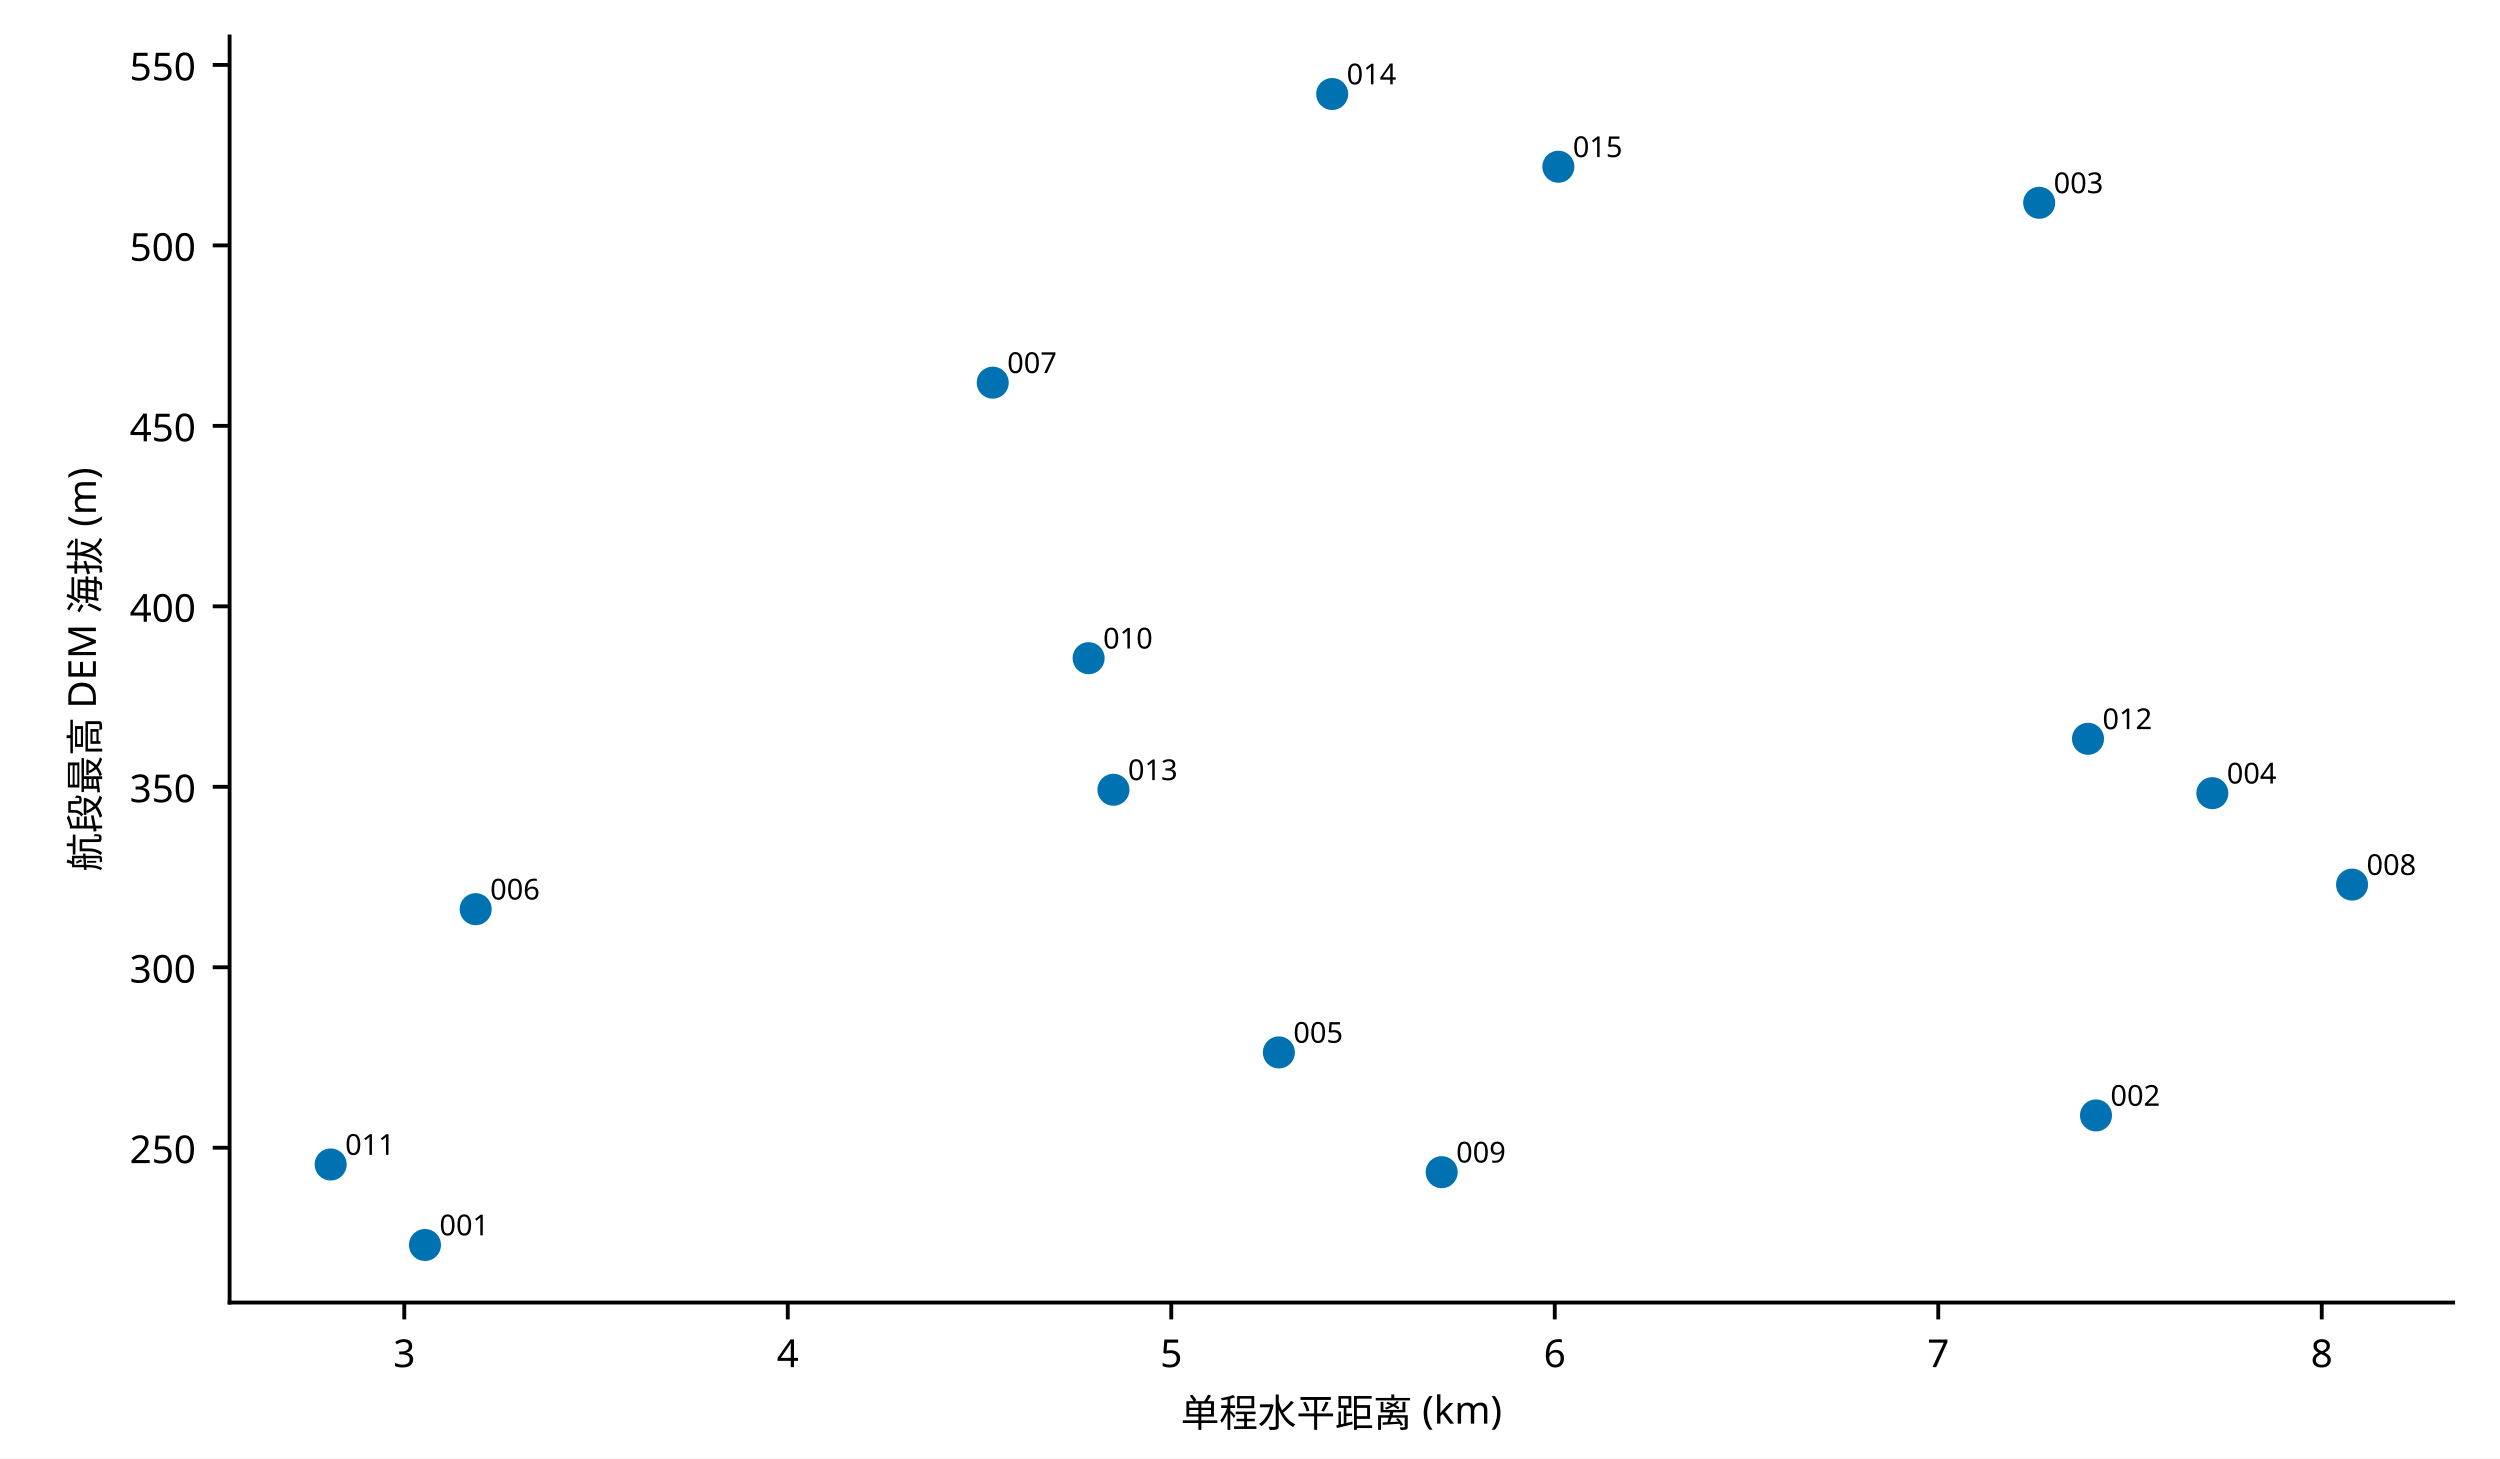
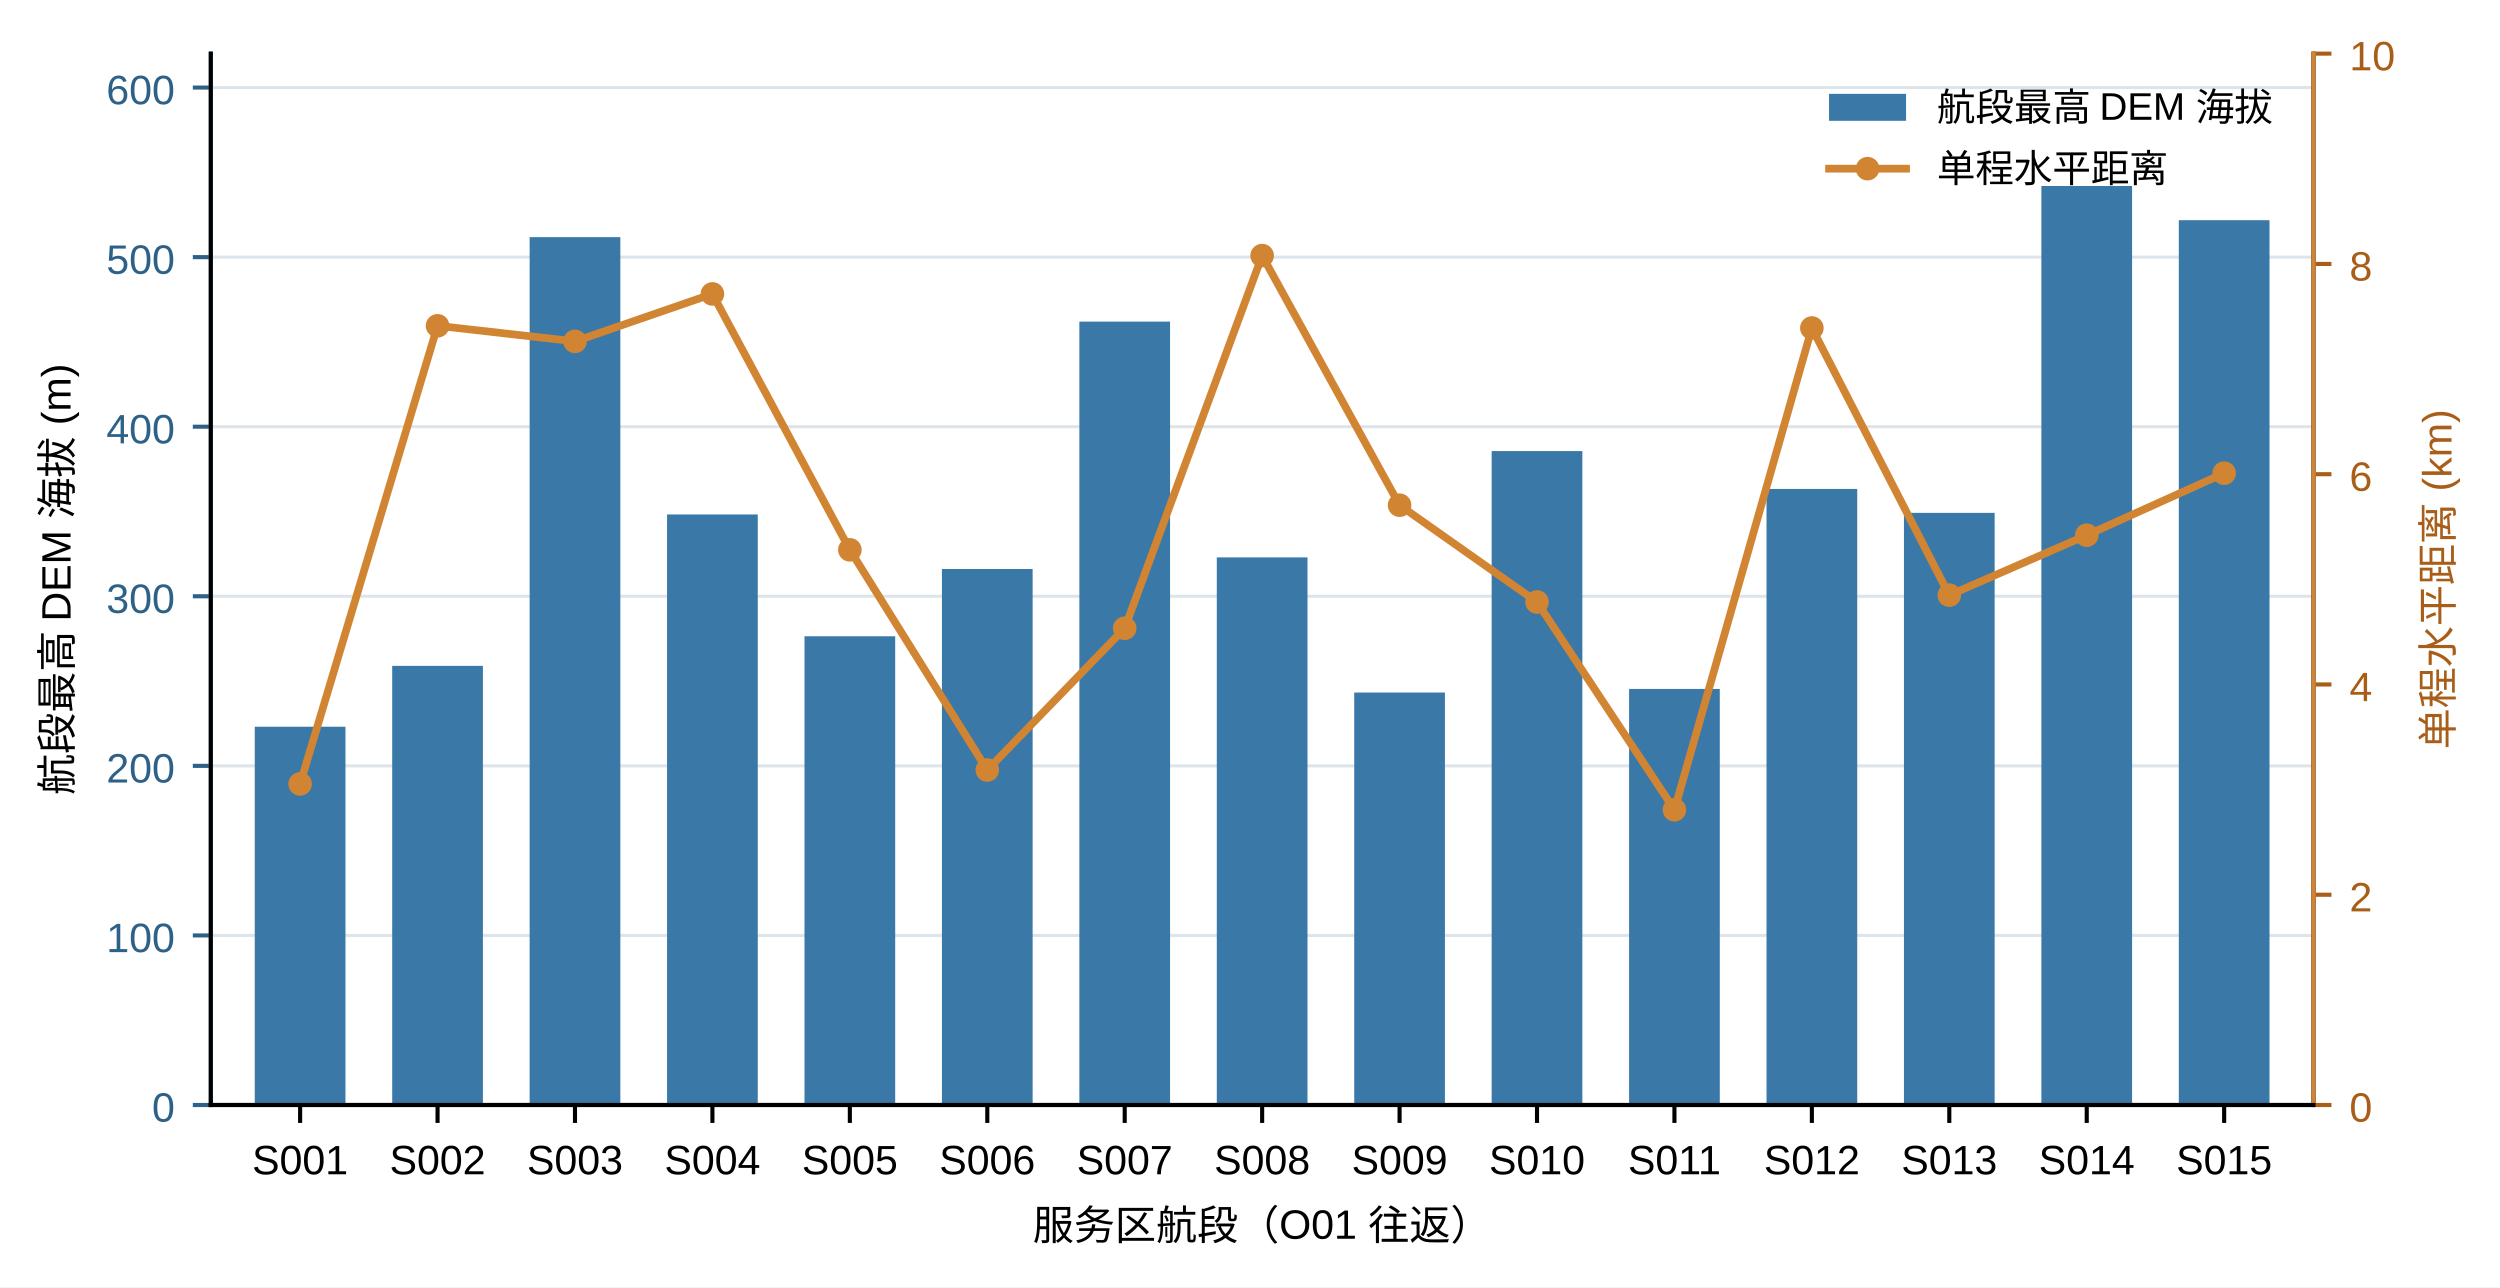
- <svg xmlns="http://www.w3.org/2000/svg" xmlns:xlink="http://www.w3.org/1999/xlink" width="518.4pt" height="302.4pt" viewBox="0 0 518.4 302.4" version="1.1">
+ <svg xmlns="http://www.w3.org/2000/svg" xmlns:xlink="http://www.w3.org/1999/xlink" width="486.916pt" height="250.706pt" viewBox="0 0 486.916 250.706" version="1.1">
  <defs>
    <style type="text/css">*{stroke-linejoin: round; stroke-linecap: butt}</style>
  </defs>
  <g id="figure_1">
    <g id="patch_1">
-       <path d="M 0 302.4 L 518.4 302.4 L 518.4 0 L 0 0 z " style="fill: #ffffff" />
+       <path d="M 0 250.706 L 486.916 250.706 L 486.916 0 L 0 0 z " style="fill: #ffffff" />
    </g>
    <g id="axes_1">
      <g id="patch_2">
-         <path d="M 47.61 270.095 L 508.68 270.095 L 508.68 7.56 L 47.61 7.56 z " style="fill: #ffffff" />
-       </g>
-       <g id="PathCollection_1">
-         <defs>
-           <path id="mb9ee506cf3" d="M 0 2.828 C 0.75 2.828 1.47 2.53 2 2 C 2.53 1.47 2.828 0.75 2.828 0 C 2.828 -0.75 2.53 -1.47 2 -2 C 1.47 -2.53 0.75 -2.828 0 -2.828 C -0.75 -2.828 -1.47 -2.53 -2 -2 C -2.53 -1.47 -2.828 -0.75 -2.828 0 C -2.828 0.75 -2.53 1.47 -2 2 C -1.47 2.53 -0.75 2.828 0 2.828 z " style="stroke: #0072b2" />
-         </defs>
-         <g clip-path="url(#pdb5efa964b)">
-           <use xlink:href="#mb9ee506cf3" x="88.122" y="258.162" style="fill: #0072b2; stroke: #0072b2" />
-           <use xlink:href="#mb9ee506cf3" x="434.624" y="231.295" style="fill: #0072b2; stroke: #0072b2" />
-           <use xlink:href="#mb9ee506cf3" x="422.844" y="42.054" style="fill: #0072b2; stroke: #0072b2" />
-           <use xlink:href="#mb9ee506cf3" x="458.75" y="164.471" style="fill: #0072b2; stroke: #0072b2" />
-           <use xlink:href="#mb9ee506cf3" x="265.187" y="218.23" style="fill: #0072b2; stroke: #0072b2" />
-           <use xlink:href="#mb9ee506cf3" x="98.638" y="188.527" style="fill: #0072b2; stroke: #0072b2" />
-           <use xlink:href="#mb9ee506cf3" x="205.853" y="79.349" style="fill: #0072b2; stroke: #0072b2" />
-           <use xlink:href="#mb9ee506cf3" x="487.722" y="183.429" style="fill: #0072b2; stroke: #0072b2" />
-           <use xlink:href="#mb9ee506cf3" x="298.947" y="243.064" style="fill: #0072b2; stroke: #0072b2" />
-           <use xlink:href="#mb9ee506cf3" x="225.736" y="136.482" style="fill: #0072b2; stroke: #0072b2" />
-           <use xlink:href="#mb9ee506cf3" x="68.568" y="241.468" style="fill: #0072b2; stroke: #0072b2" />
-           <use xlink:href="#mb9ee506cf3" x="432.968" y="153.198" style="fill: #0072b2; stroke: #0072b2" />
-           <use xlink:href="#mb9ee506cf3" x="230.885" y="163.765" style="fill: #0072b2; stroke: #0072b2" />
-           <use xlink:href="#mb9ee506cf3" x="276.24" y="19.493" style="fill: #0072b2; stroke: #0072b2" />
-           <use xlink:href="#mb9ee506cf3" x="323.141" y="34.573" style="fill: #0072b2; stroke: #0072b2" />
-         </g>
+         <path d="M 41.055 215.216 L 450.591 215.216 L 450.591 10.448 L 41.055 10.448 z " style="fill: #ffffff" />
      </g>
      <g id="matplotlib.axis_1">
        <g id="xtick_1">
          <g id="line2d_1">
            <defs>
-               <path id="m63474c5024" d="M 0 0 L 0 3.5 " style="stroke: #000000; stroke-width: 0.8" />
+               <path id="mc8a82cad2b" d="M 0 0 L 0 3.5 " style="stroke: #000000; stroke-width: 0.8" />
            </defs>
            <g>
-               <use xlink:href="#m63474c5024" x="83.83" y="270.095" style="stroke: #000000; stroke-width: 0.8" />
+               <use xlink:href="#mc8a82cad2b" x="58.453" y="215.216" style="stroke: #000000; stroke-width: 0.8" />
            </g>
          </g>
          <g id="text_1">
-             <text style="font-size: 8px; font-family: 'Microsoft YaHei'; text-anchor: middle" x="83.83" y="283.49" transform="rotate(-0 83.82997 283.49)">3</text>
+             <text style="font-size: 8px; font-family: 'Microsoft YaHei', 'Arial', 'DejaVu Sans', sans-serif; text-anchor: middle" x="58.453" y="228.712" transform="rotate(-0 58.45343 228.7121)">S001</text>
          </g>
        </g>
        <g id="xtick_2">
          <g id="line2d_2">
            <g>
-               <use xlink:href="#m63474c5024" x="163.351" y="270.095" style="stroke: #000000; stroke-width: 0.8" />
+               <use xlink:href="#mc8a82cad2b" x="85.22" y="215.216" style="stroke: #000000; stroke-width: 0.8" />
            </g>
          </g>
          <g id="text_2">
-             <text style="font-size: 8px; font-family: 'Microsoft YaHei'; text-anchor: middle" x="163.351" y="283.49" transform="rotate(-0 163.3515 283.49)">4</text>
+             <text style="font-size: 8px; font-family: 'Microsoft YaHei', 'Arial', 'DejaVu Sans', sans-serif; text-anchor: middle" x="85.22" y="228.712" transform="rotate(-0 85.22049 228.7121)">S002</text>
          </g>
        </g>
        <g id="xtick_3">
          <g id="line2d_3">
            <g>
-               <use xlink:href="#m63474c5024" x="242.873" y="270.095" style="stroke: #000000; stroke-width: 0.8" />
+               <use xlink:href="#mc8a82cad2b" x="111.988" y="215.216" style="stroke: #000000; stroke-width: 0.8" />
            </g>
          </g>
          <g id="text_3">
-             <text style="font-size: 8px; font-family: 'Microsoft YaHei'; text-anchor: middle" x="242.873" y="283.49" transform="rotate(-0 242.873 283.49)">5</text>
+             <text style="font-size: 8px; font-family: 'Microsoft YaHei', 'Arial', 'DejaVu Sans', sans-serif; text-anchor: middle" x="111.988" y="228.712" transform="rotate(-0 111.9875 228.7121)">S003</text>
          </g>
        </g>
        <g id="xtick_4">
          <g id="line2d_4">
            <g>
-               <use xlink:href="#m63474c5024" x="322.395" y="270.095" style="stroke: #000000; stroke-width: 0.8" />
+               <use xlink:href="#mc8a82cad2b" x="138.755" y="215.216" style="stroke: #000000; stroke-width: 0.8" />
            </g>
          </g>
          <g id="text_4">
-             <text style="font-size: 8px; font-family: 'Microsoft YaHei'; text-anchor: middle" x="322.395" y="283.49" transform="rotate(-0 322.3946 283.49)">6</text>
+             <text style="font-size: 8px; font-family: 'Microsoft YaHei', 'Arial', 'DejaVu Sans', sans-serif; text-anchor: middle" x="138.755" y="228.712" transform="rotate(-0 138.7546 228.7121)">S004</text>
          </g>
        </g>
        <g id="xtick_5">
          <g id="line2d_5">
            <g>
-               <use xlink:href="#m63474c5024" x="401.916" y="270.095" style="stroke: #000000; stroke-width: 0.8" />
+               <use xlink:href="#mc8a82cad2b" x="165.522" y="215.216" style="stroke: #000000; stroke-width: 0.8" />
            </g>
          </g>
          <g id="text_5">
-             <text style="font-size: 8px; font-family: 'Microsoft YaHei'; text-anchor: middle" x="401.916" y="283.49" transform="rotate(-0 401.9161 283.49)">7</text>
+             <text style="font-size: 8px; font-family: 'Microsoft YaHei', 'Arial', 'DejaVu Sans', sans-serif; text-anchor: middle" x="165.522" y="228.712" transform="rotate(-0 165.5217 228.7121)">S005</text>
          </g>
        </g>
        <g id="xtick_6">
          <g id="line2d_6">
            <g>
-               <use xlink:href="#m63474c5024" x="481.438" y="270.095" style="stroke: #000000; stroke-width: 0.8" />
+               <use xlink:href="#mc8a82cad2b" x="192.289" y="215.216" style="stroke: #000000; stroke-width: 0.8" />
            </g>
          </g>
          <g id="text_6">
-             <text style="font-size: 8px; font-family: 'Microsoft YaHei'; text-anchor: middle" x="481.438" y="283.49" transform="rotate(-0 481.4376 283.49)">8</text>
-           </g>
-         </g>
-         <g id="text_7">
-           <text style="font-size: 8px; font-family: 'Microsoft YaHei'; text-anchor: middle" x="278.145" y="295.874" transform="rotate(-0 278.145 295.8737)">单程水平距离 (km)</text>
+             <text style="font-size: 8px; font-family: 'Microsoft YaHei', 'Arial', 'DejaVu Sans', sans-serif; text-anchor: middle" x="192.289" y="228.712" transform="rotate(-0 192.2887 228.7121)">S006</text>
+           </g>
+         </g>
+         <g id="xtick_7">
+           <g id="line2d_7">
+             <g>
+               <use xlink:href="#mc8a82cad2b" x="219.056" y="215.216" style="stroke: #000000; stroke-width: 0.8" />
+             </g>
+           </g>
+           <g id="text_7">
+             <text style="font-size: 8px; font-family: 'Microsoft YaHei', 'Arial', 'DejaVu Sans', sans-serif; text-anchor: middle" x="219.056" y="228.712" transform="rotate(-0 219.0558 228.7121)">S007</text>
+           </g>
+         </g>
+         <g id="xtick_8">
+           <g id="line2d_8">
+             <g>
+               <use xlink:href="#mc8a82cad2b" x="245.823" y="215.216" style="stroke: #000000; stroke-width: 0.8" />
+             </g>
+           </g>
+           <g id="text_8">
+             <text style="font-size: 8px; font-family: 'Microsoft YaHei', 'Arial', 'DejaVu Sans', sans-serif; text-anchor: middle" x="245.823" y="228.712" transform="rotate(-0 245.8228 228.7121)">S008</text>
+           </g>
+         </g>
+         <g id="xtick_9">
+           <g id="line2d_9">
+             <g>
+               <use xlink:href="#mc8a82cad2b" x="272.59" y="215.216" style="stroke: #000000; stroke-width: 0.8" />
+             </g>
+           </g>
+           <g id="text_9">
+             <text style="font-size: 8px; font-family: 'Microsoft YaHei', 'Arial', 'DejaVu Sans', sans-serif; text-anchor: middle" x="272.59" y="228.712" transform="rotate(-0 272.5899 228.7121)">S009</text>
+           </g>
+         </g>
+         <g id="xtick_10">
+           <g id="line2d_10">
+             <g>
+               <use xlink:href="#mc8a82cad2b" x="299.357" y="215.216" style="stroke: #000000; stroke-width: 0.8" />
+             </g>
+           </g>
+           <g id="text_10">
+             <text style="font-size: 8px; font-family: 'Microsoft YaHei', 'Arial', 'DejaVu Sans', sans-serif; text-anchor: middle" x="299.357" y="228.712" transform="rotate(-0 299.357 228.7121)">S010</text>
+           </g>
+         </g>
+         <g id="xtick_11">
+           <g id="line2d_11">
+             <g>
+               <use xlink:href="#mc8a82cad2b" x="326.124" y="215.216" style="stroke: #000000; stroke-width: 0.8" />
+             </g>
+           </g>
+           <g id="text_11">
+             <text style="font-size: 8px; font-family: 'Microsoft YaHei', 'Arial', 'DejaVu Sans', sans-serif; text-anchor: middle" x="326.124" y="228.712" transform="rotate(-0 326.124 228.7121)">S011</text>
+           </g>
+         </g>
+         <g id="xtick_12">
+           <g id="line2d_12">
+             <g>
+               <use xlink:href="#mc8a82cad2b" x="352.891" y="215.216" style="stroke: #000000; stroke-width: 0.8" />
+             </g>
+           </g>
+           <g id="text_12">
+             <text style="font-size: 8px; font-family: 'Microsoft YaHei', 'Arial', 'DejaVu Sans', sans-serif; text-anchor: middle" x="352.891" y="228.712" transform="rotate(-0 352.8911 228.7121)">S012</text>
+           </g>
+         </g>
+         <g id="xtick_13">
+           <g id="line2d_13">
+             <g>
+               <use xlink:href="#mc8a82cad2b" x="379.658" y="215.216" style="stroke: #000000; stroke-width: 0.8" />
+             </g>
+           </g>
+           <g id="text_13">
+             <text style="font-size: 8px; font-family: 'Microsoft YaHei', 'Arial', 'DejaVu Sans', sans-serif; text-anchor: middle" x="379.658" y="228.712" transform="rotate(-0 379.6581 228.7121)">S013</text>
+           </g>
+         </g>
+         <g id="xtick_14">
+           <g id="line2d_14">
+             <g>
+               <use xlink:href="#mc8a82cad2b" x="406.425" y="215.216" style="stroke: #000000; stroke-width: 0.8" />
+             </g>
+           </g>
+           <g id="text_14">
+             <text style="font-size: 8px; font-family: 'Microsoft YaHei', 'Arial', 'DejaVu Sans', sans-serif; text-anchor: middle" x="406.425" y="228.712" transform="rotate(-0 406.4252 228.7121)">S014</text>
+           </g>
+         </g>
+         <g id="xtick_15">
+           <g id="line2d_15">
+             <g>
+               <use xlink:href="#mc8a82cad2b" x="433.192" y="215.216" style="stroke: #000000; stroke-width: 0.8" />
+             </g>
+           </g>
+           <g id="text_15">
+             <text style="font-size: 8px; font-family: 'Microsoft YaHei', 'Arial', 'DejaVu Sans', sans-serif; text-anchor: middle" x="433.192" y="228.712" transform="rotate(-0 433.1923 228.7121)">S015</text>
+           </g>
+         </g>
+         <g id="text_16">
+           <text style="font-size: 8px; font-family: 'Microsoft YaHei', 'Arial', 'DejaVu Sans', sans-serif; text-anchor: middle" x="245.823" y="241.478" transform="rotate(-0 245.8228 241.4782)">服务区航段（O01 往返）</text>
        </g>
      </g>
      <g id="matplotlib.axis_2">
        <g id="ytick_1">
-           <g id="line2d_7">
+           <g id="line2d_16">
+             <path d="M 41.055 215.216 L 450.591 215.216 " clip-path="url(#p976c9b0fba)" style="fill: none; stroke: #dde4ea; stroke-width: 0.6; stroke-linecap: square" />
+           </g>
+           <g id="line2d_17">
            <defs>
-               <path id="m117c04f29a" d="M 0 0 L -3.5 0 " style="stroke: #000000; stroke-width: 0.8" />
+               <path id="m3ea559face" d="M 0 0 L -3.5 0 " style="stroke: #2e6187; stroke-width: 0.8" />
            </defs>
            <g>
-               <use xlink:href="#m117c04f29a" x="47.61" y="237.996" style="stroke: #000000; stroke-width: 0.8" />
-             </g>
-           </g>
-           <g id="text_8">
-             <text style="font-size: 8px; font-family: 'Microsoft YaHei'; text-anchor: end" x="40.61" y="241.194" transform="rotate(-0 40.61 241.1938)">250</text>
+               <use xlink:href="#m3ea559face" x="41.055" y="215.216" style="fill: #2e6187; stroke: #2e6187; stroke-width: 0.8" />
+             </g>
+           </g>
+           <g id="text_17">
+             <text style="font-size: 8px; font-family: 'Microsoft YaHei', 'Arial', 'DejaVu Sans', sans-serif; text-anchor: end; fill: #2e6187" x="34.055" y="218.464" transform="rotate(-0 34.05484 218.4641)">0</text>
          </g>
        </g>
        <g id="ytick_2">
-           <g id="line2d_8">
-             <g>
-               <use xlink:href="#m117c04f29a" x="47.61" y="200.575" style="stroke: #000000; stroke-width: 0.8" />
-             </g>
-           </g>
-           <g id="text_9">
-             <text style="font-size: 8px; font-family: 'Microsoft YaHei'; text-anchor: end" x="40.61" y="203.772" transform="rotate(-0 40.61 203.7722)">300</text>
+           <g id="line2d_18">
+             <path d="M 41.055 182.189 L 450.591 182.189 " clip-path="url(#p976c9b0fba)" style="fill: none; stroke: #dde4ea; stroke-width: 0.6; stroke-linecap: square" />
+           </g>
+           <g id="line2d_19">
+             <g>
+               <use xlink:href="#m3ea559face" x="41.055" y="182.189" style="fill: #2e6187; stroke: #2e6187; stroke-width: 0.8" />
+             </g>
+           </g>
+           <g id="text_18">
+             <text style="font-size: 8px; font-family: 'Microsoft YaHei', 'Arial', 'DejaVu Sans', sans-serif; text-anchor: end; fill: #2e6187" x="34.055" y="185.437" transform="rotate(-0 34.05484 185.437)">100</text>
          </g>
        </g>
        <g id="ytick_3">
-           <g id="line2d_9">
-             <g>
-               <use xlink:href="#m117c04f29a" x="47.61" y="163.153" style="stroke: #000000; stroke-width: 0.8" />
-             </g>
-           </g>
-           <g id="text_10">
-             <text style="font-size: 8px; font-family: 'Microsoft YaHei'; text-anchor: end" x="40.61" y="166.351" transform="rotate(-0 40.61 166.3505)">350</text>
+           <g id="line2d_20">
+             <path d="M 41.055 149.162 L 450.591 149.162 " clip-path="url(#p976c9b0fba)" style="fill: none; stroke: #dde4ea; stroke-width: 0.6; stroke-linecap: square" />
+           </g>
+           <g id="line2d_21">
+             <g>
+               <use xlink:href="#m3ea559face" x="41.055" y="149.162" style="fill: #2e6187; stroke: #2e6187; stroke-width: 0.8" />
+             </g>
+           </g>
+           <g id="text_19">
+             <text style="font-size: 8px; font-family: 'Microsoft YaHei', 'Arial', 'DejaVu Sans', sans-serif; text-anchor: end; fill: #2e6187" x="34.055" y="152.41" transform="rotate(-0 34.05484 152.4099)">200</text>
          </g>
        </g>
        <g id="ytick_4">
-           <g id="line2d_10">
-             <g>
-               <use xlink:href="#m117c04f29a" x="47.61" y="125.731" style="stroke: #000000; stroke-width: 0.8" />
-             </g>
-           </g>
-           <g id="text_11">
-             <text style="font-size: 8px; font-family: 'Microsoft YaHei'; text-anchor: end" x="40.61" y="128.929" transform="rotate(-0 40.61 128.9289)">400</text>
+           <g id="line2d_22">
+             <path d="M 41.055 116.135 L 450.591 116.135 " clip-path="url(#p976c9b0fba)" style="fill: none; stroke: #dde4ea; stroke-width: 0.6; stroke-linecap: square" />
+           </g>
+           <g id="line2d_23">
+             <g>
+               <use xlink:href="#m3ea559face" x="41.055" y="116.135" style="fill: #2e6187; stroke: #2e6187; stroke-width: 0.8" />
+             </g>
+           </g>
+           <g id="text_20">
+             <text style="font-size: 8px; font-family: 'Microsoft YaHei', 'Arial', 'DejaVu Sans', sans-serif; text-anchor: end; fill: #2e6187" x="34.055" y="119.383" transform="rotate(-0 34.05484 119.3828)">300</text>
          </g>
        </g>
        <g id="ytick_5">
-           <g id="line2d_11">
-             <g>
-               <use xlink:href="#m117c04f29a" x="47.61" y="88.31" style="stroke: #000000; stroke-width: 0.8" />
-             </g>
-           </g>
-           <g id="text_12">
-             <text style="font-size: 8px; font-family: 'Microsoft YaHei'; text-anchor: end" x="40.61" y="91.507" transform="rotate(-0 40.61 91.50731)">450</text>
+           <g id="line2d_24">
+             <path d="M 41.055 83.108 L 450.591 83.108 " clip-path="url(#p976c9b0fba)" style="fill: none; stroke: #dde4ea; stroke-width: 0.6; stroke-linecap: square" />
+           </g>
+           <g id="line2d_25">
+             <g>
+               <use xlink:href="#m3ea559face" x="41.055" y="83.108" style="fill: #2e6187; stroke: #2e6187; stroke-width: 0.8" />
+             </g>
+           </g>
+           <g id="text_21">
+             <text style="font-size: 8px; font-family: 'Microsoft YaHei', 'Arial', 'DejaVu Sans', sans-serif; text-anchor: end; fill: #2e6187" x="34.055" y="86.356" transform="rotate(-0 34.05484 86.35571)">400</text>
          </g>
        </g>
        <g id="ytick_6">
-           <g id="line2d_12">
-             <g>
-               <use xlink:href="#m117c04f29a" x="47.61" y="50.888" style="stroke: #000000; stroke-width: 0.8" />
-             </g>
-           </g>
-           <g id="text_13">
-             <text style="font-size: 8px; font-family: 'Microsoft YaHei'; text-anchor: end" x="40.61" y="54.086" transform="rotate(-0 40.61 54.08569)">500</text>
+           <g id="line2d_26">
+             <path d="M 41.055 50.081 L 450.591 50.081 " clip-path="url(#p976c9b0fba)" style="fill: none; stroke: #dde4ea; stroke-width: 0.6; stroke-linecap: square" />
+           </g>
+           <g id="line2d_27">
+             <g>
+               <use xlink:href="#m3ea559face" x="41.055" y="50.081" style="fill: #2e6187; stroke: #2e6187; stroke-width: 0.8" />
+             </g>
+           </g>
+           <g id="text_22">
+             <text style="font-size: 8px; font-family: 'Microsoft YaHei', 'Arial', 'DejaVu Sans', sans-serif; text-anchor: end; fill: #2e6187" x="34.055" y="53.329" transform="rotate(-0 34.05484 53.32861)">500</text>
          </g>
        </g>
        <g id="ytick_7">
-           <g id="line2d_13">
-             <g>
-               <use xlink:href="#m117c04f29a" x="47.61" y="13.467" style="stroke: #000000; stroke-width: 0.8" />
-             </g>
-           </g>
-           <g id="text_14">
-             <text style="font-size: 8px; font-family: 'Microsoft YaHei'; text-anchor: end" x="40.61" y="16.664" transform="rotate(-0 40.61 16.66407)">550</text>
-           </g>
-         </g>
-         <g id="text_15">
-           <text style="font-size: 8px; font-family: 'Microsoft YaHei'; text-anchor: middle" x="20.547" y="138.827" transform="rotate(-90 20.5475 138.8275)">航段最高 DEM 海拔 (m)</text>
+           <g id="line2d_28">
+             <path d="M 41.055 17.053 L 450.591 17.053 " clip-path="url(#p976c9b0fba)" style="fill: none; stroke: #dde4ea; stroke-width: 0.6; stroke-linecap: square" />
+           </g>
+           <g id="line2d_29">
+             <g>
+               <use xlink:href="#m3ea559face" x="41.055" y="17.053" style="fill: #2e6187; stroke: #2e6187; stroke-width: 0.8" />
+             </g>
+           </g>
+           <g id="text_23">
+             <text style="font-size: 8px; font-family: 'Microsoft YaHei', 'Arial', 'DejaVu Sans', sans-serif; text-anchor: end; fill: #2e6187" x="34.055" y="20.302" transform="rotate(-0 34.05484 20.30151)">600</text>
+           </g>
+         </g>
+         <g id="text_24">
+           <text style="font-size: 8px; font-family: 'Microsoft YaHei', 'Arial', 'DejaVu Sans', sans-serif; text-anchor: middle" x="13.954" y="112.832" transform="rotate(-90 13.95375 112.832)">航段最高 DEM 海拔 (m)</text>
        </g>
      </g>
      <g id="patch_3">
-         <path d="M 47.61 270.095 L 47.61 7.56 " style="fill: none; stroke: #000000; stroke-width: 0.8; stroke-linejoin: miter; stroke-linecap: square" />
+         <path d="M 49.62 215.216 L 67.287 215.216 L 67.287 141.547 L 49.62 141.547 z " clip-path="url(#p976c9b0fba)" style="fill: #3a78a8" />
      </g>
      <g id="patch_4">
-         <path d="M 47.61 270.095 L 508.68 270.095 " style="fill: none; stroke: #000000; stroke-width: 0.8; stroke-linejoin: miter; stroke-linecap: square" />
-       </g>
-       <g id="text_16">
-         <text style="font-size: 6px; font-family: 'Microsoft YaHei'; text-anchor: start" x="91.122" y="256.162" transform="rotate(-0 91.12244 256.1616)">001</text>
-       </g>
-       <g id="text_17">
-         <text style="font-size: 6px; font-family: 'Microsoft YaHei'; text-anchor: start" x="437.624" y="229.295" transform="rotate(-0 437.624 229.2946)">002</text>
-       </g>
-       <g id="text_18">
-         <text style="font-size: 6px; font-family: 'Microsoft YaHei'; text-anchor: start" x="425.844" y="40.054" transform="rotate(-0 425.8444 40.05359)">003</text>
-       </g>
-       <g id="text_19">
-         <text style="font-size: 6px; font-family: 'Microsoft YaHei'; text-anchor: start" x="461.75" y="162.471" transform="rotate(-0 461.7497 162.4709)">004</text>
-       </g>
-       <g id="text_20">
-         <text style="font-size: 6px; font-family: 'Microsoft YaHei'; text-anchor: start" x="268.187" y="216.23" transform="rotate(-0 268.1873 216.2295)">005</text>
-       </g>
-       <g id="text_21">
-         <text style="font-size: 6px; font-family: 'Microsoft YaHei'; text-anchor: start" x="101.638" y="186.527" transform="rotate(-0 101.6375 186.5265)">006</text>
-       </g>
-       <g id="text_22">
-         <text style="font-size: 6px; font-family: 'Microsoft YaHei'; text-anchor: start" x="208.853" y="77.349" transform="rotate(-0 208.8526 77.3487)">007</text>
-       </g>
-       <g id="text_23">
-         <text style="font-size: 6px; font-family: 'Microsoft YaHei'; text-anchor: start" x="490.722" y="181.429" transform="rotate(-0 490.7223 181.4286)">008</text>
-       </g>
-       <g id="text_24">
-         <text style="font-size: 6px; font-family: 'Microsoft YaHei'; text-anchor: start" x="301.947" y="241.064" transform="rotate(-0 301.9472 241.064)">009</text>
-       </g>
-       <g id="text_25">
-         <text style="font-size: 6px; font-family: 'Microsoft YaHei'; text-anchor: start" x="228.736" y="134.482" transform="rotate(-0 228.7357 134.4815)">010</text>
-       </g>
-       <g id="text_26">
-         <text style="font-size: 6px; font-family: 'Microsoft YaHei'; text-anchor: start" x="71.568" y="239.468" transform="rotate(-0 71.56773 239.4677)">011</text>
-       </g>
-       <g id="text_27">
-         <text style="font-size: 6px; font-family: 'Microsoft YaHei'; text-anchor: start" x="435.968" y="151.198" transform="rotate(-0 435.9684 151.1982)">012</text>
-       </g>
-       <g id="text_28">
-         <text style="font-size: 6px; font-family: 'Microsoft YaHei'; text-anchor: start" x="233.885" y="161.765" transform="rotate(-0 233.8845 161.7654)">013</text>
-       </g>
-       <g id="text_29">
-         <text style="font-size: 6px; font-family: 'Microsoft YaHei'; text-anchor: start" x="279.24" y="17.493" transform="rotate(-0 279.2404 17.49341)">014</text>
-       </g>
-       <g id="text_30">
-         <text style="font-size: 6px; font-family: 'Microsoft YaHei'; text-anchor: start" x="326.141" y="32.573" transform="rotate(-0 326.1406 32.57292)">015</text>
+         <path d="M 76.387 215.216 L 94.054 215.216 L 94.054 129.691 L 76.387 129.691 z " clip-path="url(#p976c9b0fba)" style="fill: #3a78a8" />
+       </g>
+       <g id="patch_5">
+         <path d="M 103.154 215.216 L 120.821 215.216 L 120.821 46.182 L 103.154 46.182 z " clip-path="url(#p976c9b0fba)" style="fill: #3a78a8" />
+       </g>
+       <g id="patch_6">
+         <path d="M 129.921 215.216 L 147.588 215.216 L 147.588 100.203 L 129.921 100.203 z " clip-path="url(#p976c9b0fba)" style="fill: #3a78a8" />
+       </g>
+       <g id="patch_7">
+         <path d="M 156.689 215.216 L 174.355 215.216 L 174.355 123.926 L 156.689 123.926 z " clip-path="url(#p976c9b0fba)" style="fill: #3a78a8" />
+       </g>
+       <g id="patch_8">
+         <path d="M 183.456 215.216 L 201.122 215.216 L 201.122 110.818 L 183.456 110.818 z " clip-path="url(#p976c9b0fba)" style="fill: #3a78a8" />
+       </g>
+       <g id="patch_9">
+         <path d="M 210.223 215.216 L 227.889 215.216 L 227.889 62.64 L 210.223 62.64 z " clip-path="url(#p976c9b0fba)" style="fill: #3a78a8" />
+       </g>
+       <g id="patch_10">
+         <path d="M 236.99 215.216 L 254.656 215.216 L 254.656 108.568 L 236.99 108.568 z " clip-path="url(#p976c9b0fba)" style="fill: #3a78a8" />
+       </g>
+       <g id="patch_11">
+         <path d="M 263.757 215.216 L 281.423 215.216 L 281.423 134.885 L 263.757 134.885 z " clip-path="url(#p976c9b0fba)" style="fill: #3a78a8" />
+       </g>
+       <g id="patch_12">
+         <path d="M 290.524 215.216 L 308.19 215.216 L 308.19 87.851 L 290.524 87.851 z " clip-path="url(#p976c9b0fba)" style="fill: #3a78a8" />
+       </g>
+       <g id="patch_13">
+         <path d="M 317.291 215.216 L 334.957 215.216 L 334.957 134.18 L 317.291 134.18 z " clip-path="url(#p976c9b0fba)" style="fill: #3a78a8" />
+       </g>
+       <g id="patch_14">
+         <path d="M 344.058 215.216 L 361.724 215.216 L 361.724 95.228 L 344.058 95.228 z " clip-path="url(#p976c9b0fba)" style="fill: #3a78a8" />
+       </g>
+       <g id="patch_15">
+         <path d="M 370.825 215.216 L 388.491 215.216 L 388.491 99.891 L 370.825 99.891 z " clip-path="url(#p976c9b0fba)" style="fill: #3a78a8" />
+       </g>
+       <g id="patch_16">
+         <path d="M 397.592 215.216 L 415.258 215.216 L 415.258 36.227 L 397.592 36.227 z " clip-path="url(#p976c9b0fba)" style="fill: #3a78a8" />
+       </g>
+       <g id="patch_17">
+         <path d="M 424.359 215.216 L 442.025 215.216 L 442.025 42.881 L 424.359 42.881 z " clip-path="url(#p976c9b0fba)" style="fill: #3a78a8" />
+       </g>
+       <g id="patch_18">
+         <path d="M 41.055 215.216 L 41.055 10.448 " style="fill: none; stroke: #3a78a8; stroke-width: 0.8; stroke-linejoin: miter; stroke-linecap: square" />
+       </g>
+       <g id="patch_19">
+         <path d="M 450.591 215.216 L 450.591 10.448 " style="fill: none; stroke: #000000; stroke-width: 0.8; stroke-linejoin: miter; stroke-linecap: square" />
+       </g>
+       <g id="patch_20">
+         <path d="M 41.055 215.216 L 450.591 215.216 " style="fill: none; stroke: #000000; stroke-width: 0.8; stroke-linejoin: miter; stroke-linecap: square" />
+       </g>
+       <g id="legend_1">
+         <g id="patch_21">
+           <path d="M 356.237 23.53 L 371.237 23.53 L 371.237 18.28 L 356.237 18.28 z " style="fill: #3a78a8" />
+         </g>
+         <g id="text_25">
+           <text style="font-size: 7.5px; font-family: 'Microsoft YaHei', 'Arial', 'DejaVu Sans', sans-serif; text-anchor: start" x="377.237" y="23.53" transform="rotate(-0 377.2373 23.52969)">航段最高 DEM 海拔</text>
+         </g>
+         <g id="line2d_30">
+           <path d="M 356.237 32.851 L 363.737 32.851 L 371.237 32.851 " style="fill: none; stroke: #d18432; stroke-width: 1.5; stroke-linecap: square" />
+           <defs>
+             <path id="maa6437eda1" d="M 0 1.8 C 0.477 1.8 0.935 1.61 1.273 1.273 C 1.61 0.935 1.8 0.477 1.8 0 C 1.8 -0.477 1.61 -0.935 1.273 -1.273 C 0.935 -1.61 0.477 -1.8 0 -1.8 C -0.477 -1.8 -0.935 -1.61 -1.273 -1.273 C -1.61 -0.935 -1.8 -0.477 -1.8 0 C -1.8 0.477 -1.61 0.935 -1.273 1.273 C -0.935 1.61 -0.477 1.8 0 1.8 z " style="stroke: #d18432" />
+           </defs>
+           <g>
+             <use xlink:href="#maa6437eda1" x="363.737" y="32.851" style="fill: #d18432; stroke: #d18432" />
+           </g>
+         </g>
+         <g id="text_26">
+           <text style="font-size: 7.5px; font-family: 'Microsoft YaHei', 'Arial', 'DejaVu Sans', sans-serif; text-anchor: start" x="377.237" y="35.476" transform="rotate(-0 377.2373 35.47563)">单程水平距离</text>
+         </g>
+       </g>
+     </g>
+     <g id="axes_2">
+       <g id="matplotlib.axis_3">
+         <g id="ytick_8">
+           <g id="line2d_31">
+             <defs>
+               <path id="mf4137e02f9" d="M 0 0 L 3.5 0 " style="stroke: #a85e19; stroke-width: 0.8" />
+             </defs>
+             <g>
+               <use xlink:href="#mf4137e02f9" x="450.591" y="215.216" style="fill: #a85e19; stroke: #a85e19; stroke-width: 0.8" />
+             </g>
+           </g>
+           <g id="text_27">
+             <text style="font-size: 8px; font-family: 'Microsoft YaHei', 'Arial', 'DejaVu Sans', sans-serif; text-anchor: start; fill: #a85e19" x="457.591" y="218.464" transform="rotate(-0 457.5908 218.4641)">0</text>
+           </g>
+         </g>
+         <g id="ytick_9">
+           <g id="line2d_32">
+             <g>
+               <use xlink:href="#mf4137e02f9" x="450.591" y="174.262" style="fill: #a85e19; stroke: #a85e19; stroke-width: 0.8" />
+             </g>
+           </g>
+           <g id="text_28">
+             <text style="font-size: 8px; font-family: 'Microsoft YaHei', 'Arial', 'DejaVu Sans', sans-serif; text-anchor: start; fill: #a85e19" x="457.591" y="177.51" transform="rotate(-0 457.5908 177.5105)">2</text>
+           </g>
+         </g>
+         <g id="ytick_10">
+           <g id="line2d_33">
+             <g>
+               <use xlink:href="#mf4137e02f9" x="450.591" y="133.309" style="fill: #a85e19; stroke: #a85e19; stroke-width: 0.8" />
+             </g>
+           </g>
+           <g id="text_29">
+             <text style="font-size: 8px; font-family: 'Microsoft YaHei', 'Arial', 'DejaVu Sans', sans-serif; text-anchor: start; fill: #a85e19" x="457.591" y="136.557" transform="rotate(-0 457.5908 136.5569)">4</text>
+           </g>
+         </g>
+         <g id="ytick_11">
+           <g id="line2d_34">
+             <g>
+               <use xlink:href="#mf4137e02f9" x="450.591" y="92.355" style="fill: #a85e19; stroke: #a85e19; stroke-width: 0.8" />
+             </g>
+           </g>
+           <g id="text_30">
+             <text style="font-size: 8px; font-family: 'Microsoft YaHei', 'Arial', 'DejaVu Sans', sans-serif; text-anchor: start; fill: #a85e19" x="457.591" y="95.603" transform="rotate(-0 457.5908 95.60329)">6</text>
+           </g>
+         </g>
+         <g id="ytick_12">
+           <g id="line2d_35">
+             <g>
+               <use xlink:href="#mf4137e02f9" x="450.591" y="51.402" style="fill: #a85e19; stroke: #a85e19; stroke-width: 0.8" />
+             </g>
+           </g>
+           <g id="text_31">
+             <text style="font-size: 8px; font-family: 'Microsoft YaHei', 'Arial', 'DejaVu Sans', sans-serif; text-anchor: start; fill: #a85e19" x="457.591" y="54.65" transform="rotate(-0 457.5908 54.64969)">8</text>
+           </g>
+         </g>
+         <g id="ytick_13">
+           <g id="line2d_36">
+             <g>
+               <use xlink:href="#mf4137e02f9" x="450.591" y="10.448" style="fill: #a85e19; stroke: #a85e19; stroke-width: 0.8" />
+             </g>
+           </g>
+           <g id="text_32">
+             <text style="font-size: 8px; font-family: 'Microsoft YaHei', 'Arial', 'DejaVu Sans', sans-serif; text-anchor: start; fill: #a85e19" x="457.591" y="13.696" transform="rotate(-0 457.5908 13.69609)">10</text>
+           </g>
+         </g>
+         <g id="text_33">
+           <text style="font-size: 8px; font-family: 'Microsoft YaHei', 'Arial', 'DejaVu Sans', sans-serif; text-anchor: middle; fill: #a85e19" x="477.688" y="112.832" transform="rotate(-90 477.6883 112.832)">单程水平距离 (km)</text>
+         </g>
+       </g>
+       <g id="patch_22">
+         <path d="M 41.055 215.216 L 41.055 10.448 " style="fill: none; stroke: #000000; stroke-width: 0.8; stroke-linejoin: miter; stroke-linecap: square" />
+       </g>
+       <g id="patch_23">
+         <path d="M 450.591 215.216 L 450.591 10.448 " style="fill: none; stroke: #d18432; stroke-width: 0.8; stroke-linejoin: miter; stroke-linecap: square" />
+       </g>
+       <g id="patch_24">
+         <path d="M 41.055 215.216 L 450.591 215.216 " style="fill: none; stroke: #000000; stroke-width: 0.8; stroke-linejoin: miter; stroke-linecap: square" />
+       </g>
+       <g id="line2d_37">
+         <path d="M 58.453 152.68 L 85.22 63.456 L 111.988 66.489 L 138.755 57.244 L 165.522 107.086 L 192.289 149.973 L 219.056 122.365 L 245.823 49.783 L 272.59 98.393 L 299.357 117.245 L 326.124 157.716 L 352.891 63.882 L 379.658 115.919 L 406.425 104.24 L 433.192 92.163 " clip-path="url(#p976c9b0fba)" style="fill: none; stroke: #d18432; stroke-width: 1.5; stroke-linecap: square" />
+         <g clip-path="url(#p976c9b0fba)">
+           <use xlink:href="#maa6437eda1" x="58.453" y="152.68" style="fill: #d18432; stroke: #d18432" />
+           <use xlink:href="#maa6437eda1" x="85.22" y="63.456" style="fill: #d18432; stroke: #d18432" />
+           <use xlink:href="#maa6437eda1" x="111.988" y="66.489" style="fill: #d18432; stroke: #d18432" />
+           <use xlink:href="#maa6437eda1" x="138.755" y="57.244" style="fill: #d18432; stroke: #d18432" />
+           <use xlink:href="#maa6437eda1" x="165.522" y="107.086" style="fill: #d18432; stroke: #d18432" />
+           <use xlink:href="#maa6437eda1" x="192.289" y="149.973" style="fill: #d18432; stroke: #d18432" />
+           <use xlink:href="#maa6437eda1" x="219.056" y="122.365" style="fill: #d18432; stroke: #d18432" />
+           <use xlink:href="#maa6437eda1" x="245.823" y="49.783" style="fill: #d18432; stroke: #d18432" />
+           <use xlink:href="#maa6437eda1" x="272.59" y="98.393" style="fill: #d18432; stroke: #d18432" />
+           <use xlink:href="#maa6437eda1" x="299.357" y="117.245" style="fill: #d18432; stroke: #d18432" />
+           <use xlink:href="#maa6437eda1" x="326.124" y="157.716" style="fill: #d18432; stroke: #d18432" />
+           <use xlink:href="#maa6437eda1" x="352.891" y="63.882" style="fill: #d18432; stroke: #d18432" />
+           <use xlink:href="#maa6437eda1" x="379.658" y="115.919" style="fill: #d18432; stroke: #d18432" />
+           <use xlink:href="#maa6437eda1" x="406.425" y="104.24" style="fill: #d18432; stroke: #d18432" />
+           <use xlink:href="#maa6437eda1" x="433.192" y="92.163" style="fill: #d18432; stroke: #d18432" />
+         </g>
      </g>
    </g>
  </g>
  <defs>
-     <clipPath id="pdb5efa964b">
-       <rect x="47.61" y="7.56" width="461.07" height="262.535" />
+     <clipPath id="p976c9b0fba">
+       <rect x="41.055" y="10.448" width="409.536" height="204.768" />
    </clipPath>
  </defs>
</svg>
